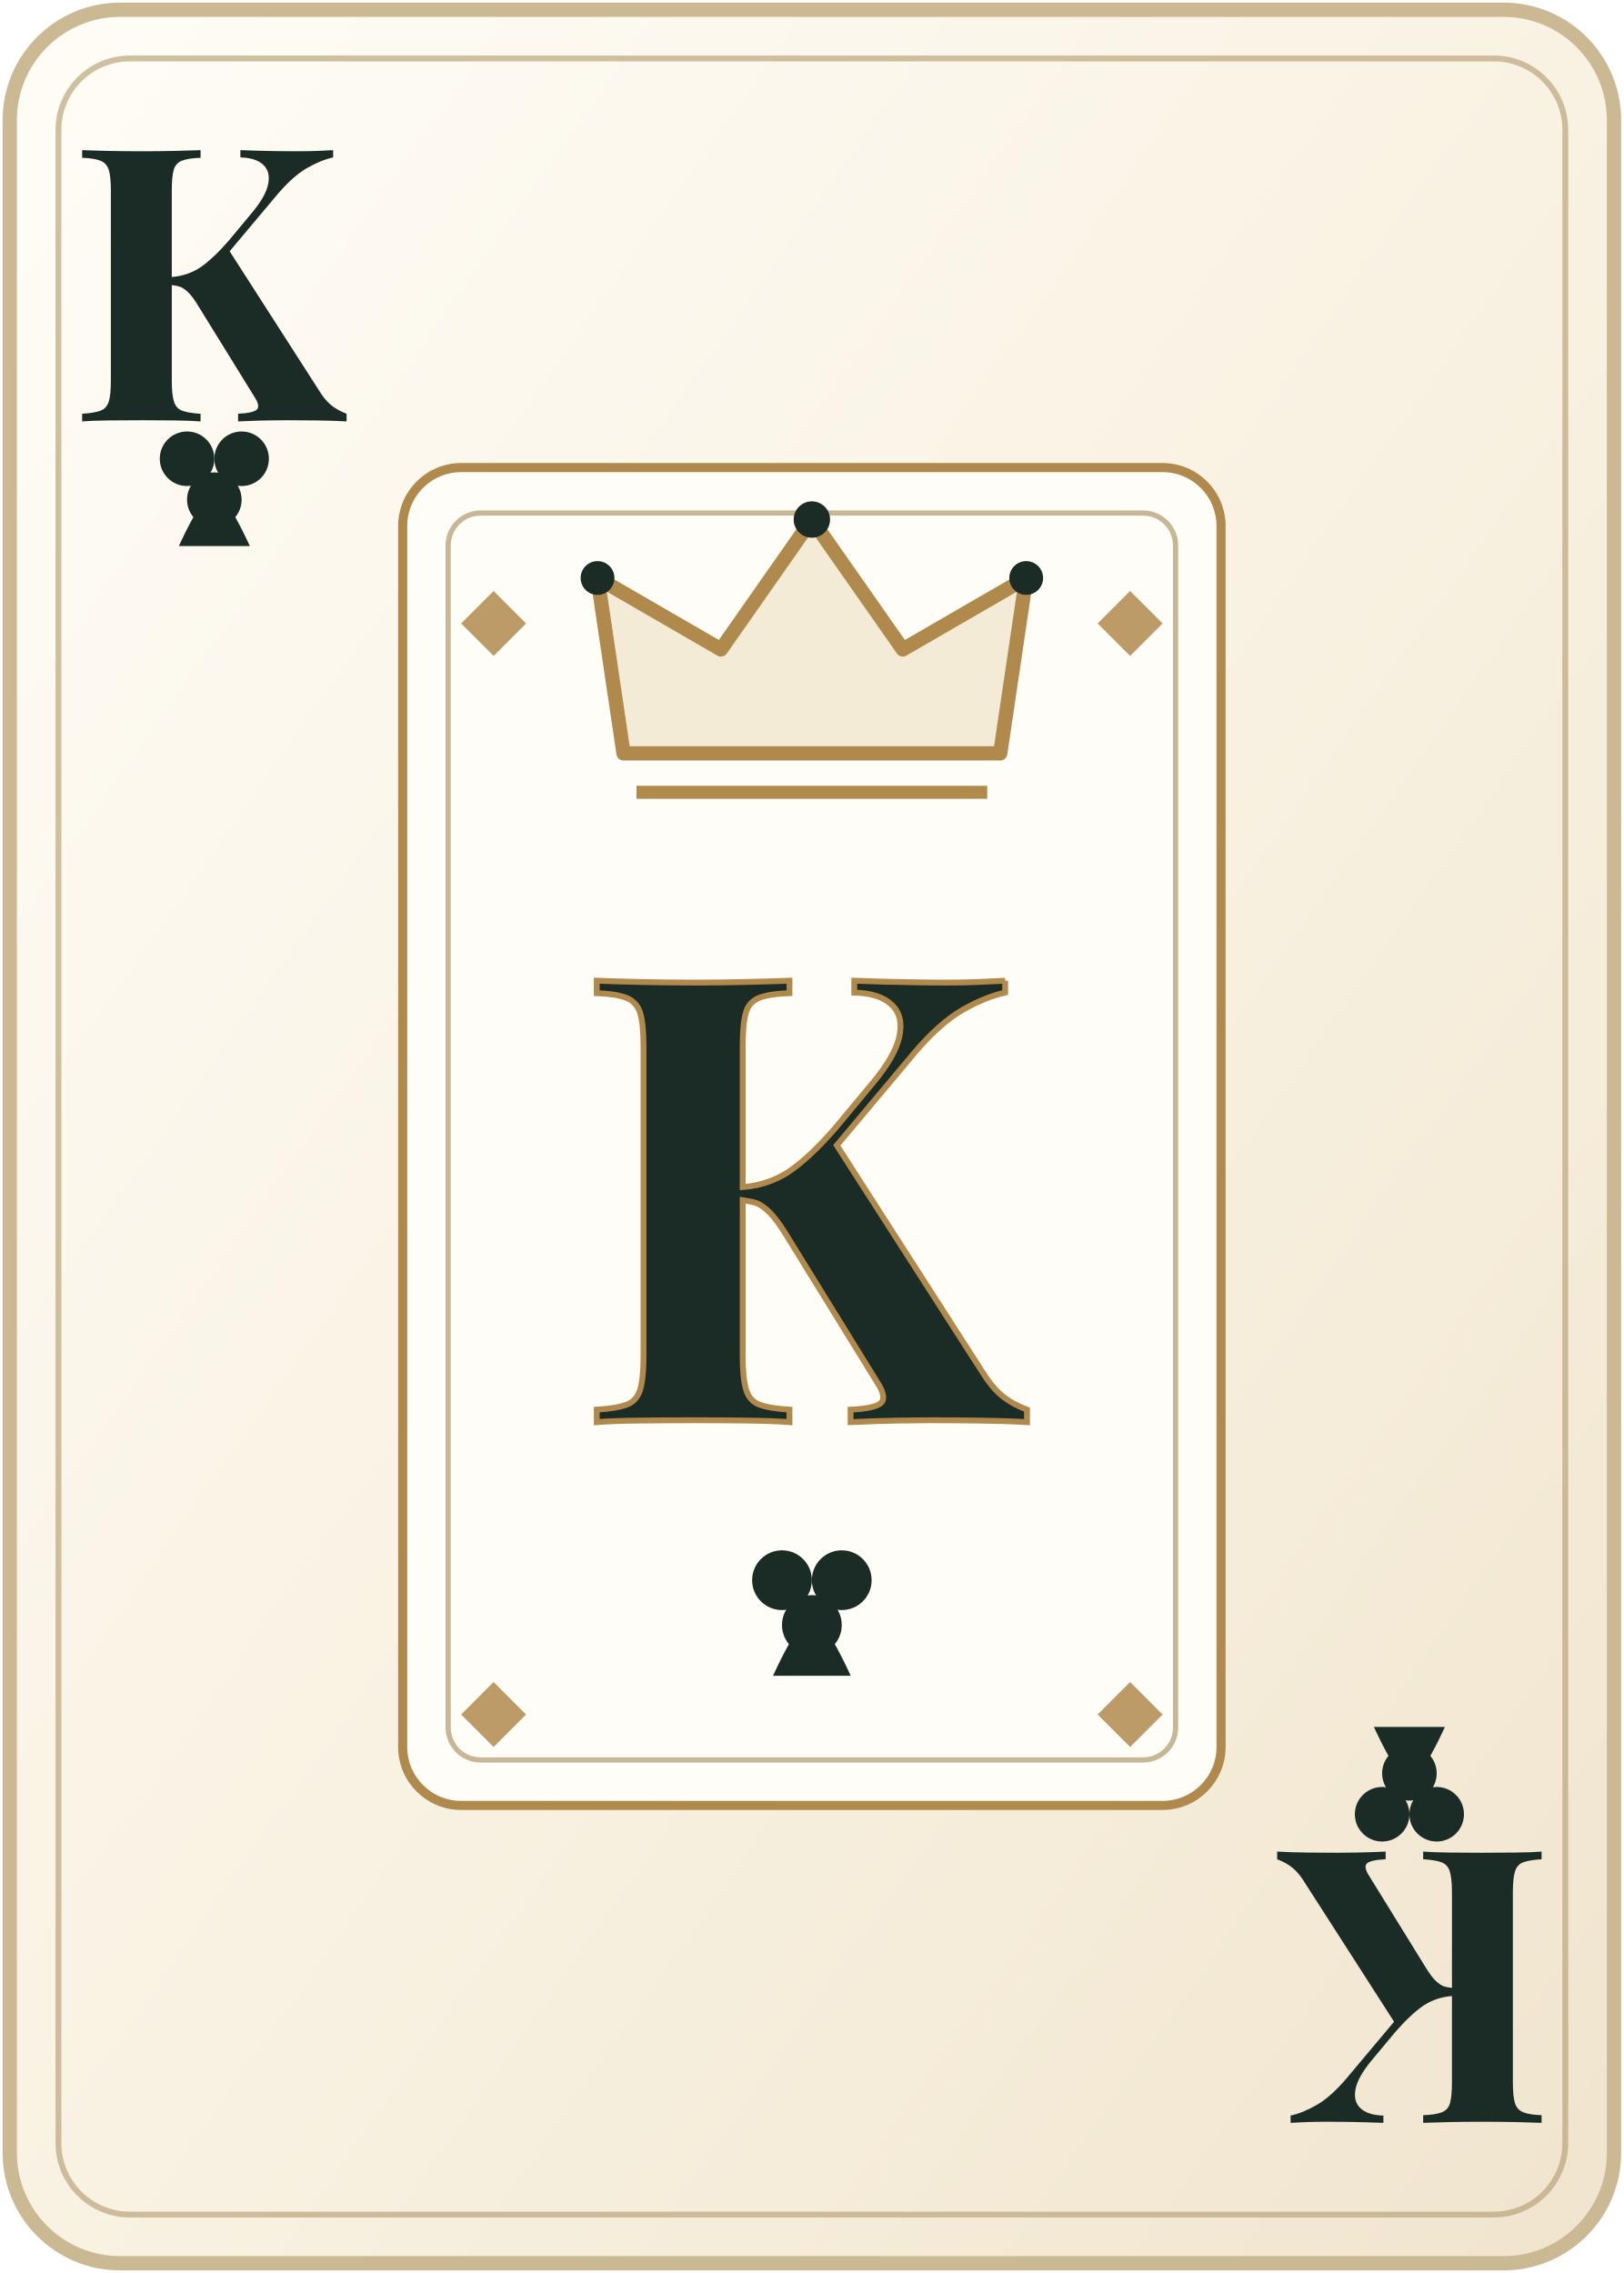
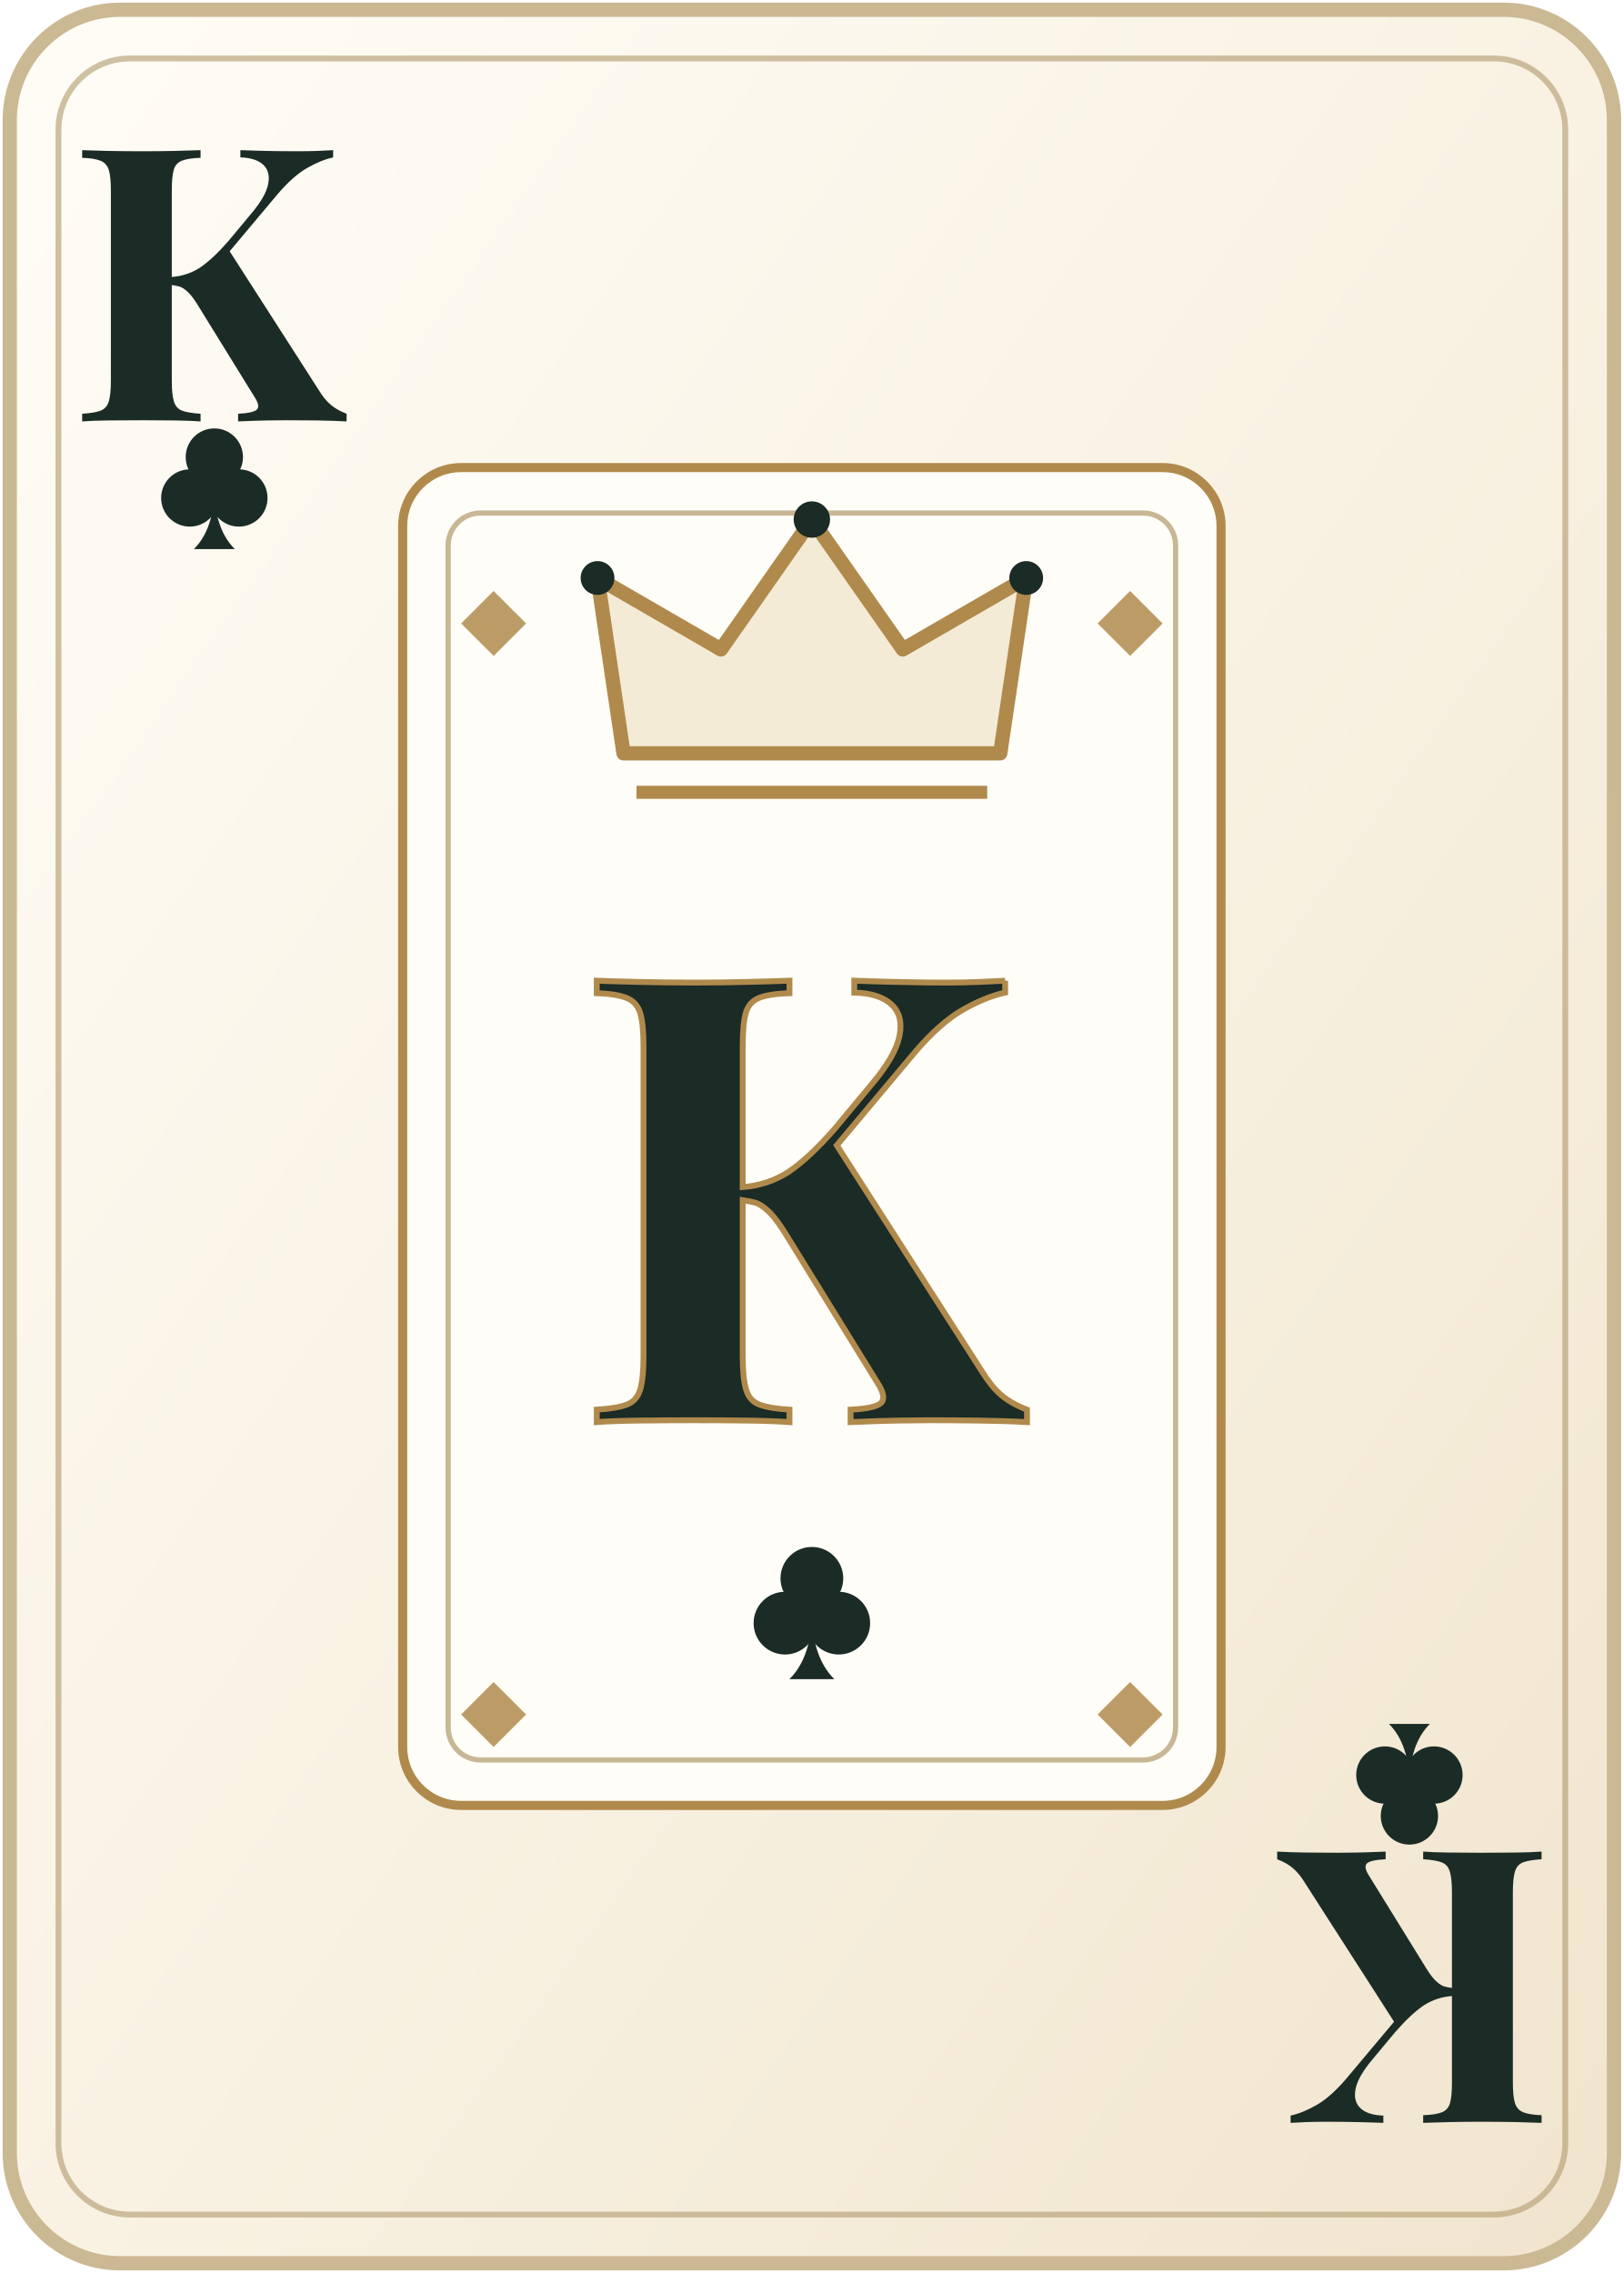
<svg xmlns="http://www.w3.org/2000/svg" width="250" height="350" viewBox="0 0 250 350">
  <defs>
    <linearGradient id="paper" x1="0" y1="0" x2="1" y2="1">
      <stop offset="0" stop-color="#fffdf7" />
      <stop offset="0.55" stop-color="#f8f1e1" />
      <stop offset="1" stop-color="#f0e4cd" />
    </linearGradient>
  </defs>
  <rect x="1.5" y="1.5" width="247" height="347" rx="17" fill="url(#paper)" stroke="#cbb994" stroke-width="2.2" />
  <rect x="9" y="9" width="232" height="332" rx="11" fill="none" stroke="#b5a075" stroke-width="0.9" opacity="0.65" />
  <g>
    <rect x="62" y="72" width="126" height="206" rx="9" fill="#fffdf7" stroke="#b08a4c" stroke-width="1.4" />
    <rect x="69" y="79" width="112" height="192" rx="5" fill="none" stroke="#b5a075" stroke-width="0.8" opacity="0.75" />
    <g transform="translate(125 102)" fill="none" stroke="#b08a4c" stroke-width="2.2" stroke-linejoin="round">
      <path d="M-29 14 L-33 -13 L-14 -2 L0 -22 L14 -2 L33 -13 L29 14 Z" fill="#d8bc82" fill-opacity="0.28" />
      <path d="M-27 20 L27 20" stroke-width="2" />
      <circle cx="-33" cy="-13" r="2.6" fill="#1b2b26" stroke="none" />
      <circle cx="33" cy="-13" r="2.6" fill="#1b2b26" stroke="none" />
      <circle cx="0" cy="-22" r="2.8" fill="#1b2b26" stroke="none" />
    </g>
    <g transform="translate(88.62 218.98)">
      <path d="M66.14-67.97L66.14-66.14Q63.07-65.47 59.57-63.46Q56.06-61.44 52.22-56.93L40.22-42.62L62.59-7.78Q63.94-5.57 65.47-4.22Q67.01-2.88 69.50-1.92L69.50 0Q66.14-0.19 62.02-0.24Q57.89-0.29 54.53-0.29Q52.51-0.29 49.63-0.24Q46.75-0.19 42.34 0L42.34-1.92Q46.27-2.11 47.09-3.02Q47.90-3.94 46.37-6.24L32.45-28.80Q31.10-31.01 30.05-32.11Q28.99-33.22 27.94-33.70Q27.07-33.98 25.73-34.18L25.73-10.18Q25.73-6.72 26.26-4.99Q26.78-3.26 28.32-2.69Q29.86-2.11 32.93-1.92L32.93 0Q30.34-0.19 26.40-0.24Q22.46-0.29 18.43-0.29Q13.82-0.29 9.74-0.24Q5.66-0.19 3.26 0L3.26-1.92Q6.34-2.11 7.87-2.69Q9.41-3.26 9.94-4.99Q10.46-6.72 10.46-10.18L10.46-57.79Q10.46-61.34 9.94-63.02Q9.41-64.70 7.82-65.33Q6.24-65.95 3.26-66.05L3.26-67.97Q5.66-67.87 9.74-67.78Q13.82-67.68 18.43-67.68Q22.46-67.68 26.40-67.78Q30.34-67.87 32.93-67.97L32.93-66.05Q29.86-65.95 28.27-65.33Q26.69-64.70 26.21-63.02Q25.73-61.34 25.73-57.79L25.73-36.19Q29.57-36.48 32.74-38.50Q36-40.70 39.94-45.22L45.60-52.03Q49.25-56.35 49.87-59.47Q50.50-62.59 48.62-64.32Q46.75-66.05 42.91-66.14L42.91-67.97Q45.31-67.87 47.47-67.82Q49.63-67.78 51.98-67.73Q54.34-67.68 57.12-67.68Q59.90-67.68 62.16-67.78Q64.42-67.87 66.14-67.97" fill="#1b2b26" stroke="#b08a4c" stroke-width="0.9" />
    </g>
    <g transform="translate(125 247) scale(0.46)">
-       <g fill="#1b2b26">
-         <circle cx="-10" cy="-8" r="10" />
-         <circle cx="10" cy="-8" r="10" />
-         <circle cx="0" cy="7" r="10" />
-         <path d="M-5 9 C-9 15 -13 24 -13 24 L13 24 C13 24 9 15 5 9 Z" />
+       <g fill="#1b2b26" transform="translate(-22.5 -19.875) scale(0.75)">
+         <circle cx="18" cy="35" r="14" />
+         <circle cx="30" cy="15" r="14" />
+         <circle cx="42" cy="35" r="14" />
+         <path d="M30,30 Q30,50 20,60 H40 Q30,50 30,30" />
      </g>
    </g>
    <g fill="#b08a4c" opacity="0.85">
      <path d="M76 91 l5 5 -5 5 -5 -5 Z" />
      <path d="M174 91 l5 5 -5 5 -5 -5 Z" />
      <path d="M76 259 l5 5 -5 5 -5 -5 Z" />
      <path d="M174 259 l5 5 -5 5 -5 -5 Z" />
    </g>
  </g>
  <g>
    <g transform="translate(10.64 64.89)">
      <path d="M40.65-41.77L40.65-40.65Q38.76-40.24 36.61-39Q34.46-37.76 32.10-34.99L24.72-26.20L38.47-4.78Q39.29-3.42 40.24-2.60Q41.18-1.77 42.72-1.18L42.72 0Q40.65-0.12 38.11-0.15Q35.58-0.18 33.51-0.18Q32.27-0.18 30.50-0.15Q28.73-0.12 26.02 0L26.02-1.18Q28.44-1.30 28.94-1.86Q29.44-2.42 28.50-3.84L19.94-17.70Q19.12-19.06 18.47-19.74Q17.82-20.41 17.17-20.71Q16.64-20.89 15.81-21L15.81-6.25Q15.81-4.13 16.14-3.07Q16.46-2.01 17.41-1.65Q18.35-1.30 20.24-1.18L20.24 0Q18.64-0.12 16.23-0.15Q13.81-0.18 11.33-0.18Q8.50-0.18 5.99-0.15Q3.48-0.12 2.01 0L2.01-1.18Q3.89-1.30 4.84-1.65Q5.78-2.01 6.11-3.07Q6.43-4.13 6.43-6.25L6.43-35.52Q6.43-37.70 6.11-38.73Q5.78-39.77 4.81-40.15Q3.84-40.53 2.01-40.59L2.01-41.77Q3.48-41.71 5.99-41.65Q8.50-41.60 11.33-41.60Q13.81-41.60 16.23-41.65Q18.64-41.71 20.24-41.77L20.24-40.59Q18.35-40.53 17.38-40.15Q16.40-39.77 16.11-38.73Q15.81-37.70 15.81-35.52L15.81-22.24Q18.17-22.42 20.12-23.66Q22.13-25.02 24.54-27.79L28.03-31.98Q30.27-34.63 30.65-36.55Q31.03-38.47 29.88-39.53Q28.73-40.59 26.37-40.65L26.37-41.77Q27.85-41.71 29.18-41.68Q30.50-41.65 31.95-41.62Q33.39-41.60 35.11-41.60Q36.82-41.60 38.20-41.65Q39.59-41.71 40.65-41.77" fill="#1b2b26" />
    </g>
    <g transform="translate(33 74) scale(0.42)">
-       <g fill="#1b2b26">
-         <circle cx="-10" cy="-8" r="10" />
-         <circle cx="10" cy="-8" r="10" />
-         <circle cx="0" cy="7" r="10" />
-         <path d="M-5 9 C-9 15 -13 24 -13 24 L13 24 C13 24 9 15 5 9 Z" />
+       <g fill="#1b2b26" transform="translate(-22.5 -19.875) scale(0.75)">
+         <circle cx="18" cy="35" r="14" />
+         <circle cx="30" cy="15" r="14" />
+         <circle cx="42" cy="35" r="14" />
+         <path d="M30,30 Q30,50 20,60 H40 Q30,50 30,30" />
      </g>
    </g>
  </g>
  <g transform="rotate(180 125 175)">
    <g>
      <g transform="translate(10.64 64.89)">
        <path d="M40.65-41.77L40.65-40.65Q38.76-40.24 36.61-39Q34.46-37.76 32.10-34.99L24.72-26.20L38.47-4.78Q39.29-3.42 40.24-2.60Q41.18-1.77 42.72-1.18L42.72 0Q40.65-0.12 38.11-0.15Q35.58-0.18 33.51-0.18Q32.27-0.18 30.50-0.15Q28.73-0.12 26.02 0L26.02-1.18Q28.44-1.30 28.94-1.86Q29.44-2.42 28.50-3.84L19.94-17.70Q19.12-19.06 18.47-19.74Q17.82-20.41 17.17-20.71Q16.64-20.89 15.81-21L15.81-6.25Q15.81-4.13 16.14-3.07Q16.46-2.01 17.41-1.65Q18.35-1.30 20.24-1.18L20.24 0Q18.64-0.12 16.23-0.15Q13.81-0.18 11.33-0.18Q8.50-0.18 5.99-0.15Q3.48-0.12 2.01 0L2.01-1.18Q3.89-1.30 4.84-1.65Q5.78-2.01 6.11-3.07Q6.43-4.13 6.43-6.25L6.43-35.52Q6.43-37.70 6.11-38.73Q5.78-39.77 4.81-40.15Q3.84-40.53 2.01-40.59L2.01-41.77Q3.48-41.71 5.99-41.65Q8.50-41.60 11.33-41.60Q13.81-41.60 16.23-41.65Q18.64-41.71 20.24-41.77L20.24-40.59Q18.35-40.53 17.38-40.15Q16.40-39.77 16.11-38.73Q15.81-37.70 15.81-35.52L15.81-22.24Q18.17-22.42 20.12-23.66Q22.13-25.02 24.54-27.79L28.03-31.98Q30.27-34.63 30.65-36.55Q31.03-38.47 29.88-39.53Q28.73-40.59 26.37-40.65L26.37-41.77Q27.85-41.71 29.18-41.68Q30.50-41.65 31.95-41.62Q33.39-41.60 35.11-41.60Q36.82-41.60 38.20-41.65Q39.59-41.71 40.65-41.77" fill="#1b2b26" />
      </g>
      <g transform="translate(33 74) scale(0.42)">
-         <g fill="#1b2b26">
-           <circle cx="-10" cy="-8" r="10" />
-           <circle cx="10" cy="-8" r="10" />
-           <circle cx="0" cy="7" r="10" />
-           <path d="M-5 9 C-9 15 -13 24 -13 24 L13 24 C13 24 9 15 5 9 Z" />
+         <g fill="#1b2b26" transform="translate(-22.5 -19.875) scale(0.75)">
+           <circle cx="18" cy="35" r="14" />
+           <circle cx="30" cy="15" r="14" />
+           <circle cx="42" cy="35" r="14" />
+           <path d="M30,30 Q30,50 20,60 H40 Q30,50 30,30" />
        </g>
      </g>
    </g>
  </g>
</svg>
